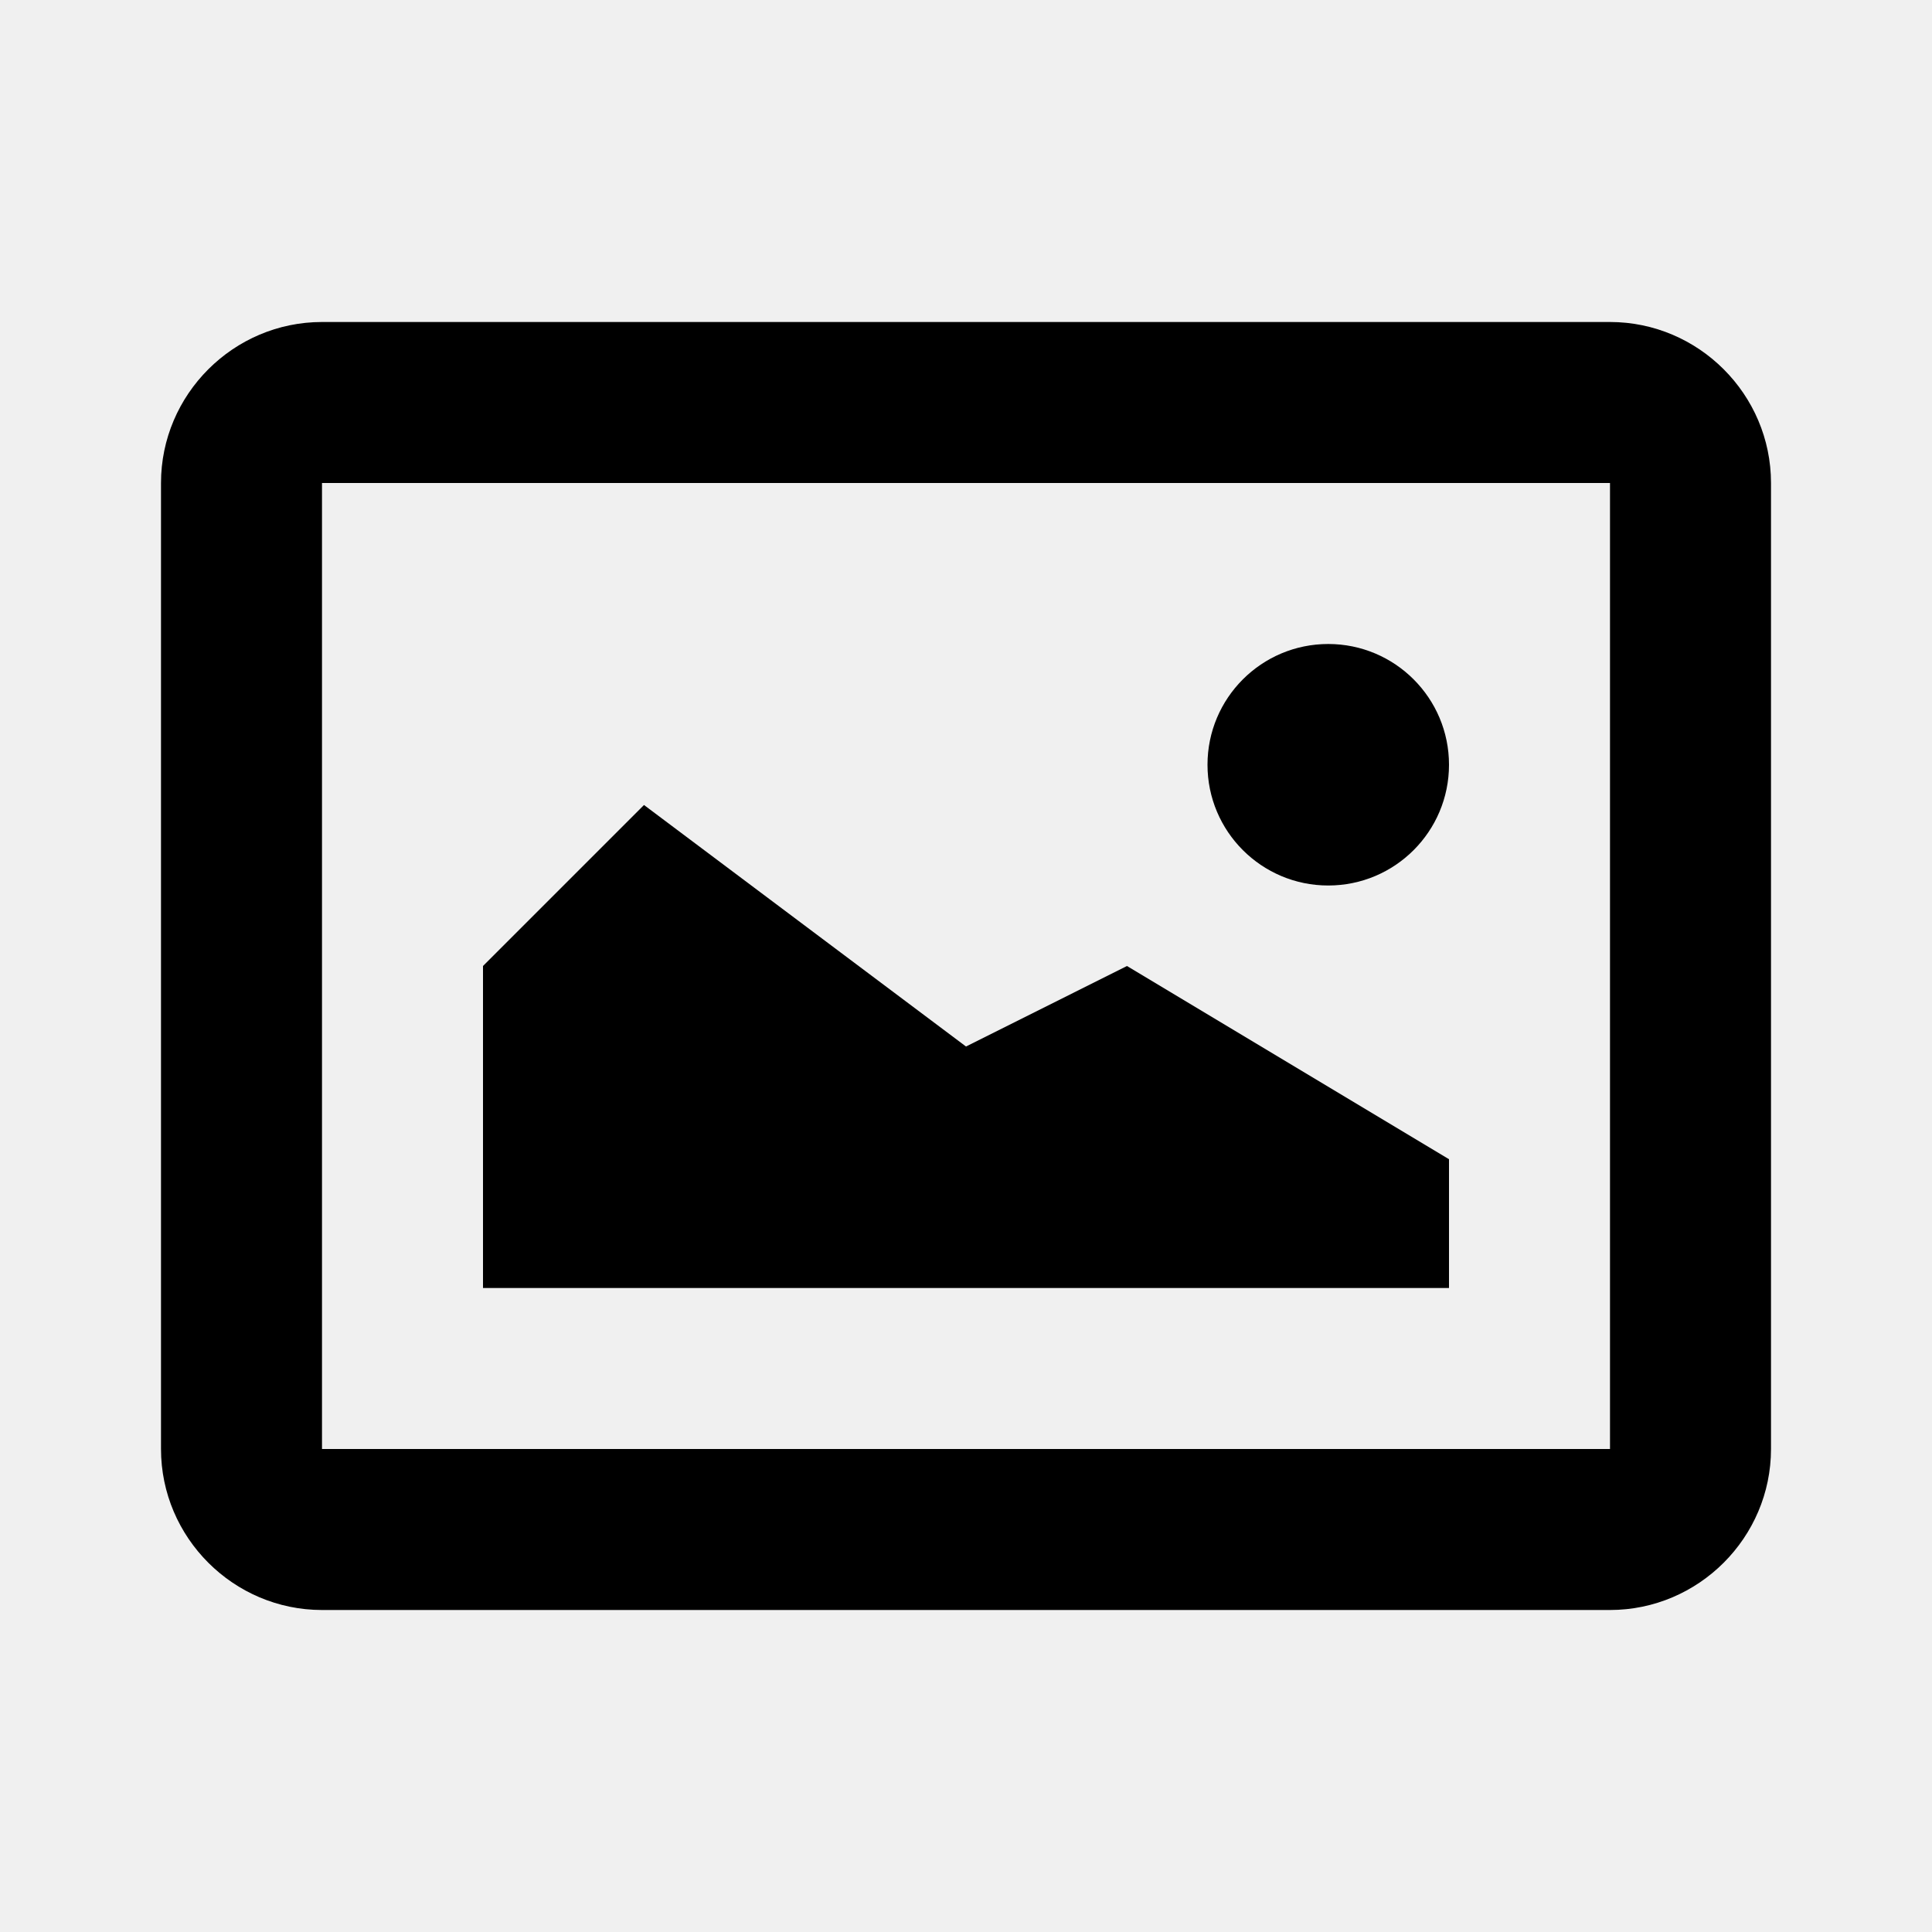
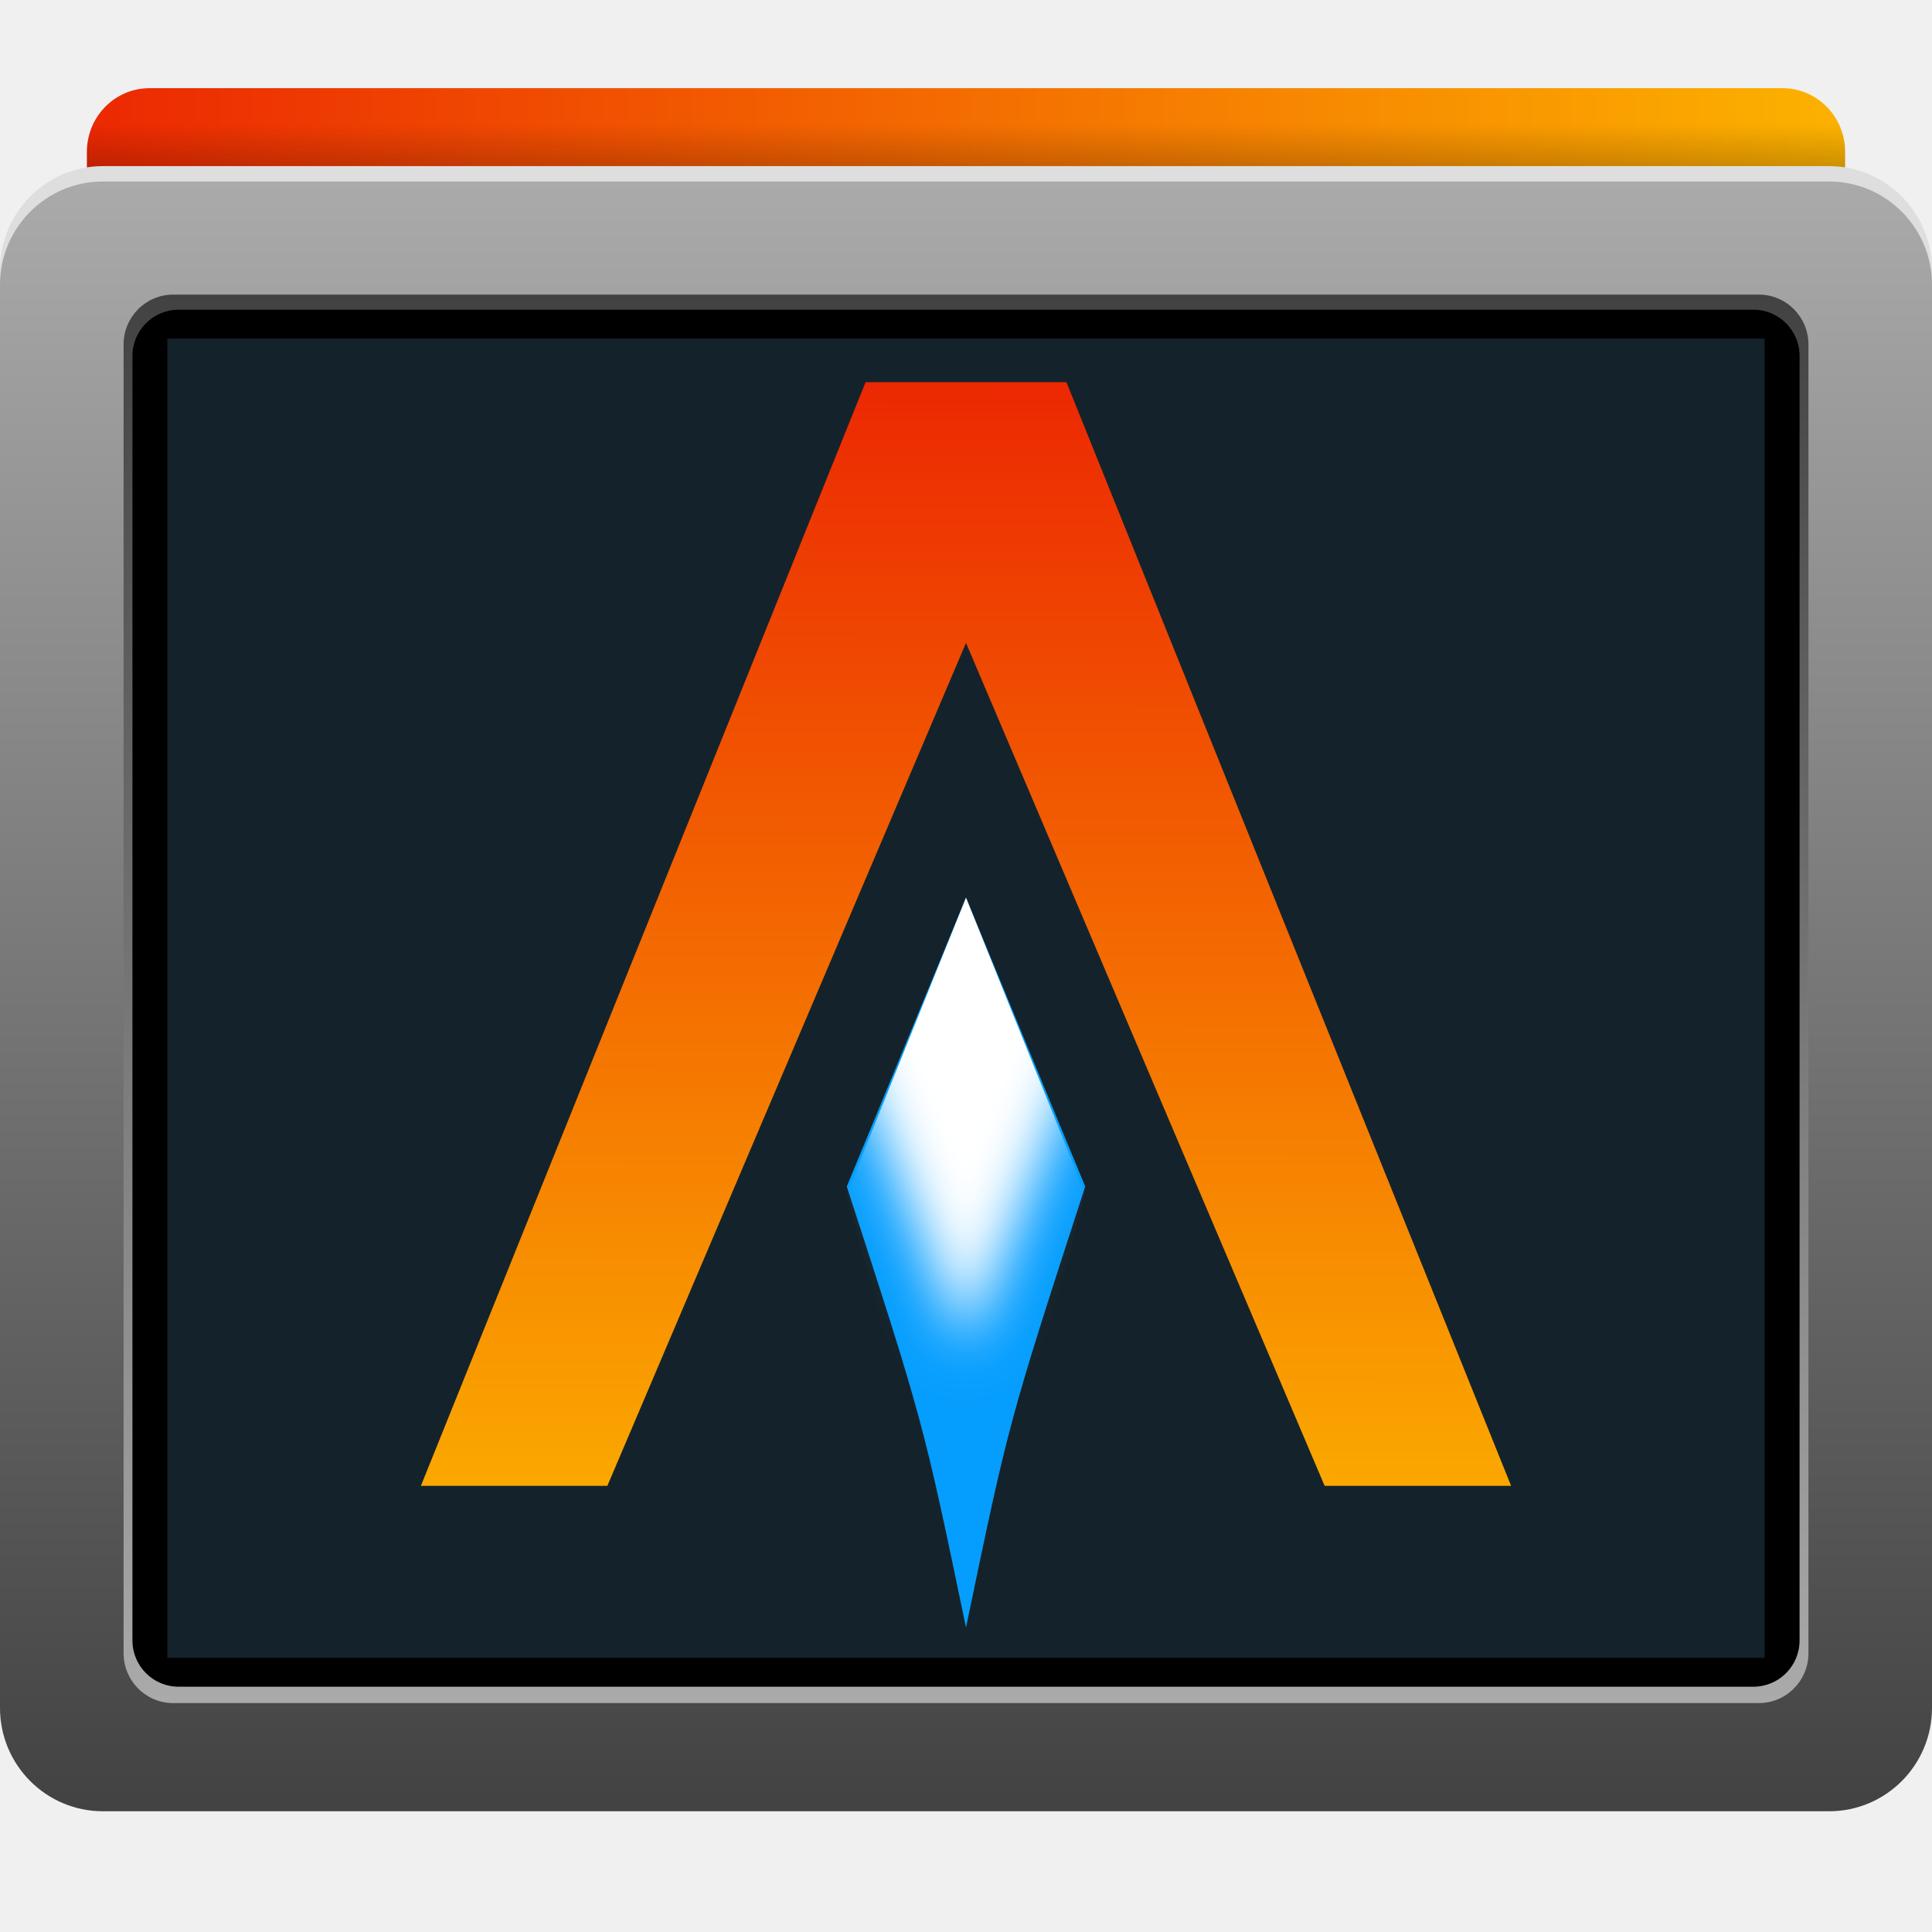
- <svg xmlns="http://www.w3.org/2000/svg" enable-background="new 0 0 24 24" id="Layer_1" version="1.0" viewBox="0 0 24 24" xml:space="preserve">
-   <g>
-     <path d="M20,6v12H4V6H20 M20,4H4C2.9,4,2,4.9,2,6v12c0,1.1,0.9,2,2,2h16c1.1,0,2-0.9,2-2V6C22,4.9,21.1,4,20,4L20,4z" />
+ <svg xmlns="http://www.w3.org/2000/svg" xmlns:ns1="http://www.openswatchbook.org/uri/2009/osb" xmlns:xlink="http://www.w3.org/1999/xlink" width="64" height="64" viewBox="0 0 64 64" version="1.1" xml:space="preserve" style="clip-rule:evenodd;fill-rule:evenodd;stroke-linejoin:round;stroke-miterlimit:1.414;enable-background:new" id="svg3967">
+   <defs id="defs3965">
+     <linearGradient gradientTransform="matrix(0,473.895,-473.895,0,547.884,192.222)" gradientUnits="userSpaceOnUse" y2="0" x2="1" y1="0.079" x1="0.025" id="shadow">
+       <stop id="stop1000" style="stop-color:#000000;stop-opacity:1" offset="0" />
+       <stop id="stop1002" style="stop-color:#000000;stop-opacity:0" offset="1" />
+     </linearGradient>
+     <linearGradient id="red-orange" x1="0.025" y1="0.079" x2="1" y2="0" gradientUnits="userSpaceOnUse" gradientTransform="matrix(0,473.895,-473.895,0,547.884,192.222)">
+       <stop offset="0" style="stop-color:#ec2802;stop-opacity:1" id="stop926" />
+       <stop offset="1" style="stop-color:#fcb200;stop-opacity:1" id="stop928" />
+     </linearGradient>
+     <linearGradient id="linearGradient5362" ns1:paint="solid">
+       <stop style="stop-color:#aaaaaa;stop-opacity:1;" offset="0" id="stop5360" />
+     </linearGradient>
+     <linearGradient id="border">
+       <stop style="stop-color:#aaaaaa;stop-opacity:1" offset="0" id="stop4723" />
+       <stop style="stop-color:#424242;stop-opacity:1" offset="1" id="stop4725" />
+     </linearGradient>
+     <linearGradient xlink:href="#red-orange" id="linearGradient11006" x1="19.062" y1="0" x2="19" y2="43.25" gradientUnits="userSpaceOnUse" gradientTransform="matrix(0.9503932,0,0,0.9140099,29.94253,-23.16114)" />
+     <clipPath clipPathUnits="userSpaceOnUse" id="clipPath3639">
+       <path id="path3641" d="M 14.813,26.75 19,15.945 23.187,26.75 19,43.25 Z" style="fill:none;stroke:#000000;stroke-width:0.038;stroke-linecap:butt;stroke-linejoin:miter;stroke-miterlimit:1.414;stroke-dasharray:none;stroke-opacity:1" />
+     </clipPath>
+     <linearGradient xlink:href="#border" id="linearGradient953" gradientUnits="userSpaceOnUse" gradientTransform="matrix(0.8456515,0,0,0.8221674,6.563578,-53.72079)" x1="48.748" y1="2.538" x2="48.748" y2="59.381" />
+     <linearGradient xlink:href="#shadow" id="linearGradient998" gradientUnits="userSpaceOnUse" gradientTransform="matrix(0.9557869,0,0,1.010395,0.4187497,-0.7648784)" x1="35.337" y1="1.321" x2="35.337" y2="-2.412" />
+     <filter style="color-interpolation-filters:sRGB" id="filter1378" x="-0.096" width="1.192" y="-0.074" height="1.148">
+       <feGaussianBlur stdDeviation="1.002" id="feGaussianBlur1380" />
+     </filter>
+     <linearGradient xlink:href="#red-orange" id="linearGradient1386" gradientUnits="userSpaceOnUse" gradientTransform="matrix(0.9557869,0,0,1.010395,0.4187497,-0.7648784)" x1="2.574" y1="-0.589" x2="63.51" y2="-0.589" />
+     <linearGradient xlink:href="#border" id="linearGradient4287" gradientUnits="userSpaceOnUse" gradientTransform="matrix(0.969697,0,0,0.9513128,0.4848485,-1.184313)" x1="48.748" y1="2.538" x2="48.748" y2="59.381" />
+   </defs>
+   <g id="layer3" style="display:inline" transform="translate(0,7.320882)">
+     <g id="g1008">
+       <rect ry="2.106" rx="2.073" y="-4.4" x="2.879" height="6.079" width="58.242" id="rect5358" style="fill:url(#linearGradient1386);fill-opacity:1;stroke-width:0.983" />
+       <rect style="opacity:0.5;fill:url(#linearGradient998);fill-opacity:1;stroke-width:0.983" id="rect991" width="58.242" height="6.079" x="2.879" y="-4.4" rx="2.073" ry="2.106" />
+     </g>
  </g>
-   <polygon points="8,10 12,13 14,12 18,14.4 18,16 6,16 6,12 " />
-   <circle cx="16.5" cy="9.5" r="1.5" />
+   <g id="layer7" style="display:inline" transform="translate(-16,4.782882)">
+     <g id="g951">
+       <rect style="opacity:1;fill:#dedede;fill-opacity:1;stroke:none;stroke-width:0;stroke-linecap:square;stroke-linejoin:round;stroke-miterlimit:1.5;stroke-dasharray:none;stroke-dashoffset:0;stroke-opacity:1;paint-order:markers fill stroke" id="rect944" width="64" height="54.297" x="16" y="0.72" ry="3.442" rx="3.407" />
+       <rect rx="3.407" ry="3.423" y="1.23" x="16" height="53.987" width="64" id="rect15455" style="opacity:1;fill:url(#linearGradient4287);fill-opacity:1;stroke:none;stroke-width:0;stroke-linecap:square;stroke-linejoin:round;stroke-miterlimit:1.5;stroke-dasharray:none;stroke-dashoffset:0;stroke-opacity:1;paint-order:markers fill stroke" />
+       <rect transform="scale(1,-1)" style="opacity:1;fill:url(#linearGradient953);fill-opacity:1;stroke:none;stroke-width:0;stroke-linecap:square;stroke-linejoin:round;stroke-miterlimit:1.5;stroke-dasharray:none;stroke-dashoffset:0;stroke-opacity:1;paint-order:markers fill stroke" id="rect936" width="55.813" height="46.658" x="20.094" y="-51.634" ry="1.654" rx="1.643" />
+     </g>
+   </g>
+   <g id="layer4" style="display:inline" transform="translate(-16,35.82064)">
+     <rect style="opacity:1;fill:#000000;fill-opacity:1;stroke:none;stroke-width:0.91;stroke-linecap:square;stroke-linejoin:round;stroke-miterlimit:1.5;stroke-dasharray:none;stroke-dashoffset:0;stroke-opacity:1;paint-order:markers fill stroke" id="rect3934" width="55.226" height="45.616" x="20.387" y="-25.562" ry="1.531" rx="1.531" />
+     <rect rx="0" ry="0" y="-24.605" x="21.545" height="43.703" width="52.91" id="rect932" style="opacity:1;fill:#14232b;fill-opacity:1;stroke:none;stroke-width:0.871;stroke-linecap:square;stroke-linejoin:round;stroke-miterlimit:1.5;stroke-dasharray:none;stroke-dashoffset:0;stroke-opacity:1;paint-order:markers fill stroke" />
+   </g>
+   <g id="layer1" style="display:inline" transform="translate(-16,35.82064)">
+     <g id="g4199">
+       <path clip-path="none" id="path5352" d="M 44.994,1.199 44.051,3.484 C 46.585,11.288 46.585,11.288 48,18.095 49.415,11.288 49.415,11.288 51.949,3.484 L 51.006,1.199 48,-6.084 Z" style="clip-rule:evenodd;fill:#069efe;fill-opacity:1;fill-rule:evenodd;stroke:none;stroke-width:0.183;stroke-linecap:butt;stroke-linejoin:miter;stroke-miterlimit:1.414;stroke-dasharray:none;stroke-opacity:0.433;paint-order:stroke markers fill" />
+       <path id="path5336" d="m 44.674,-23.161 h 6.653 L 66.057,13.399 H 59.88 L 48,-14.524 36.12,13.399 H 29.943 Z" style="clip-rule:evenodd;fill:url(#linearGradient11006);fill-opacity:1;fill-rule:evenodd;stroke:url(#linearGradient10962);stroke-width:0;stroke-linecap:butt;stroke-linejoin:miter;stroke-miterlimit:1.414;stroke-dasharray:none;stroke-opacity:1" />
+       <path transform="matrix(0.9431546,0,0,0.9070484,30.08006,-20.54661)" clip-path="url(#clipPath3639)" style="clip-rule:evenodd;display:inline;fill:#ffffff;fill-opacity:1;fill-rule:evenodd;stroke:none;stroke-width:0;stroke-linecap:round;stroke-linejoin:round;stroke-miterlimit:0;stroke-dasharray:none;stroke-dashoffset:0;stroke-opacity:1;paint-order:markers fill stroke;filter:url(#filter1378)" d="M 19,32.395 31.5,0 6.5,0.133 Z" id="path9580" />
+     </g>
+   </g>
</svg>
